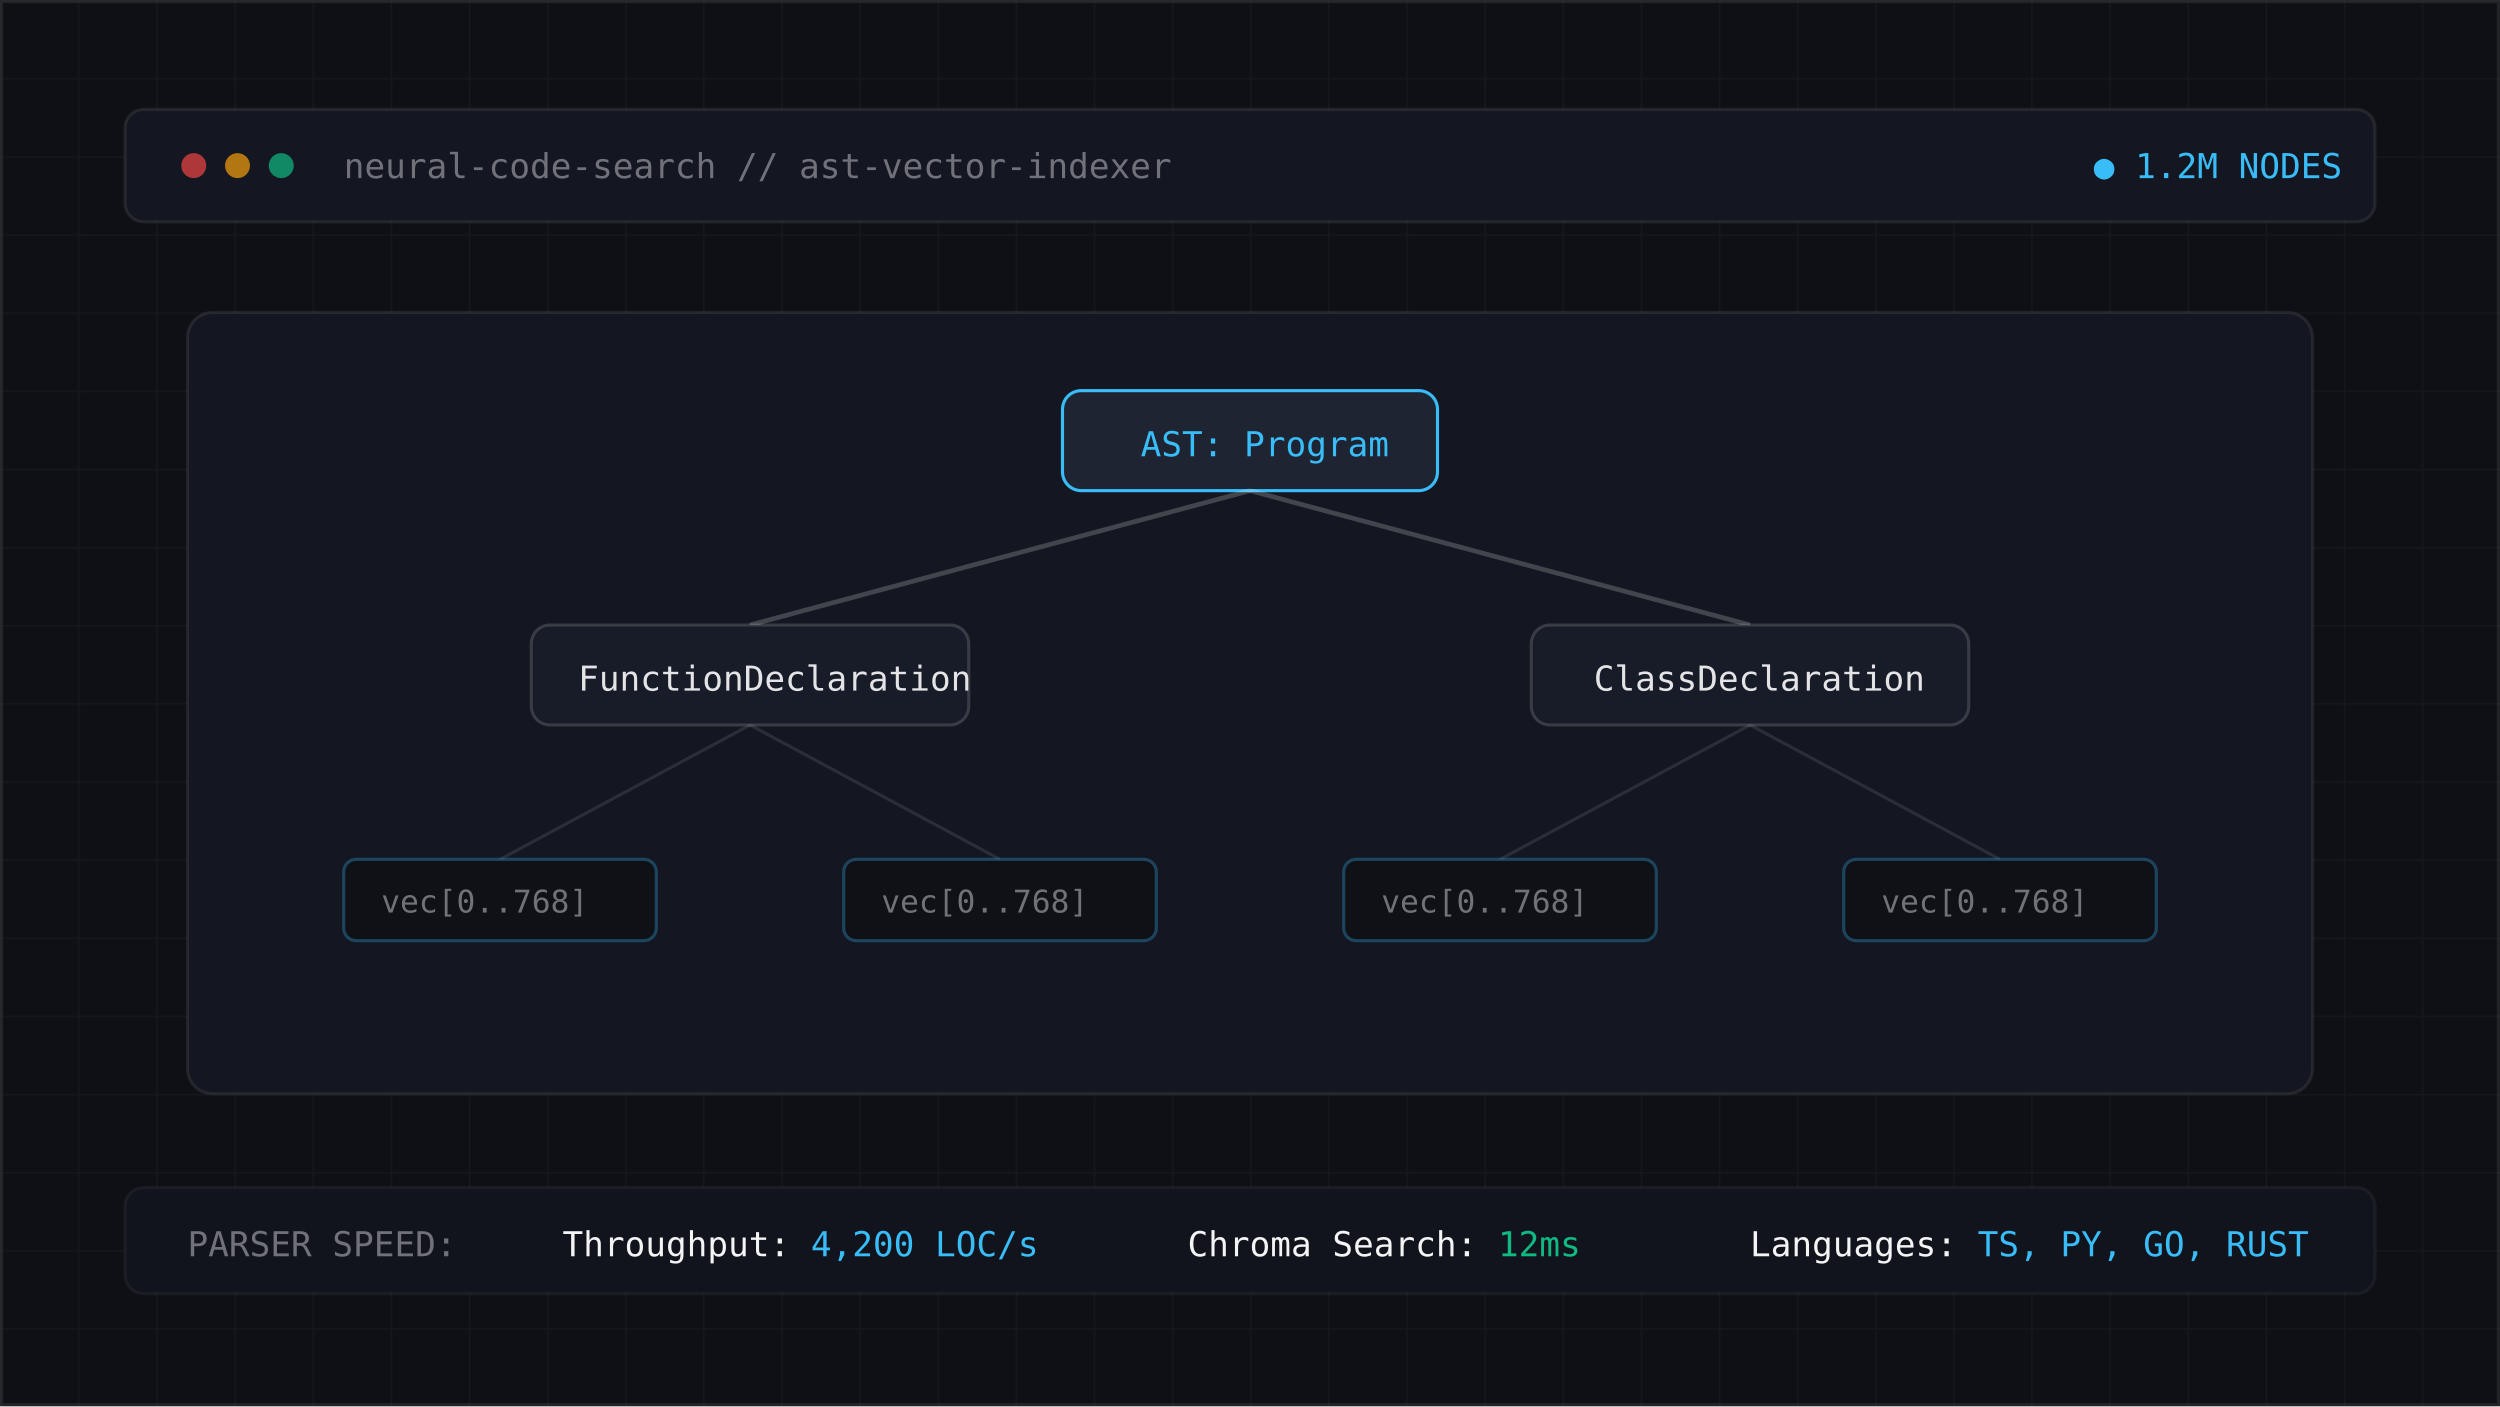
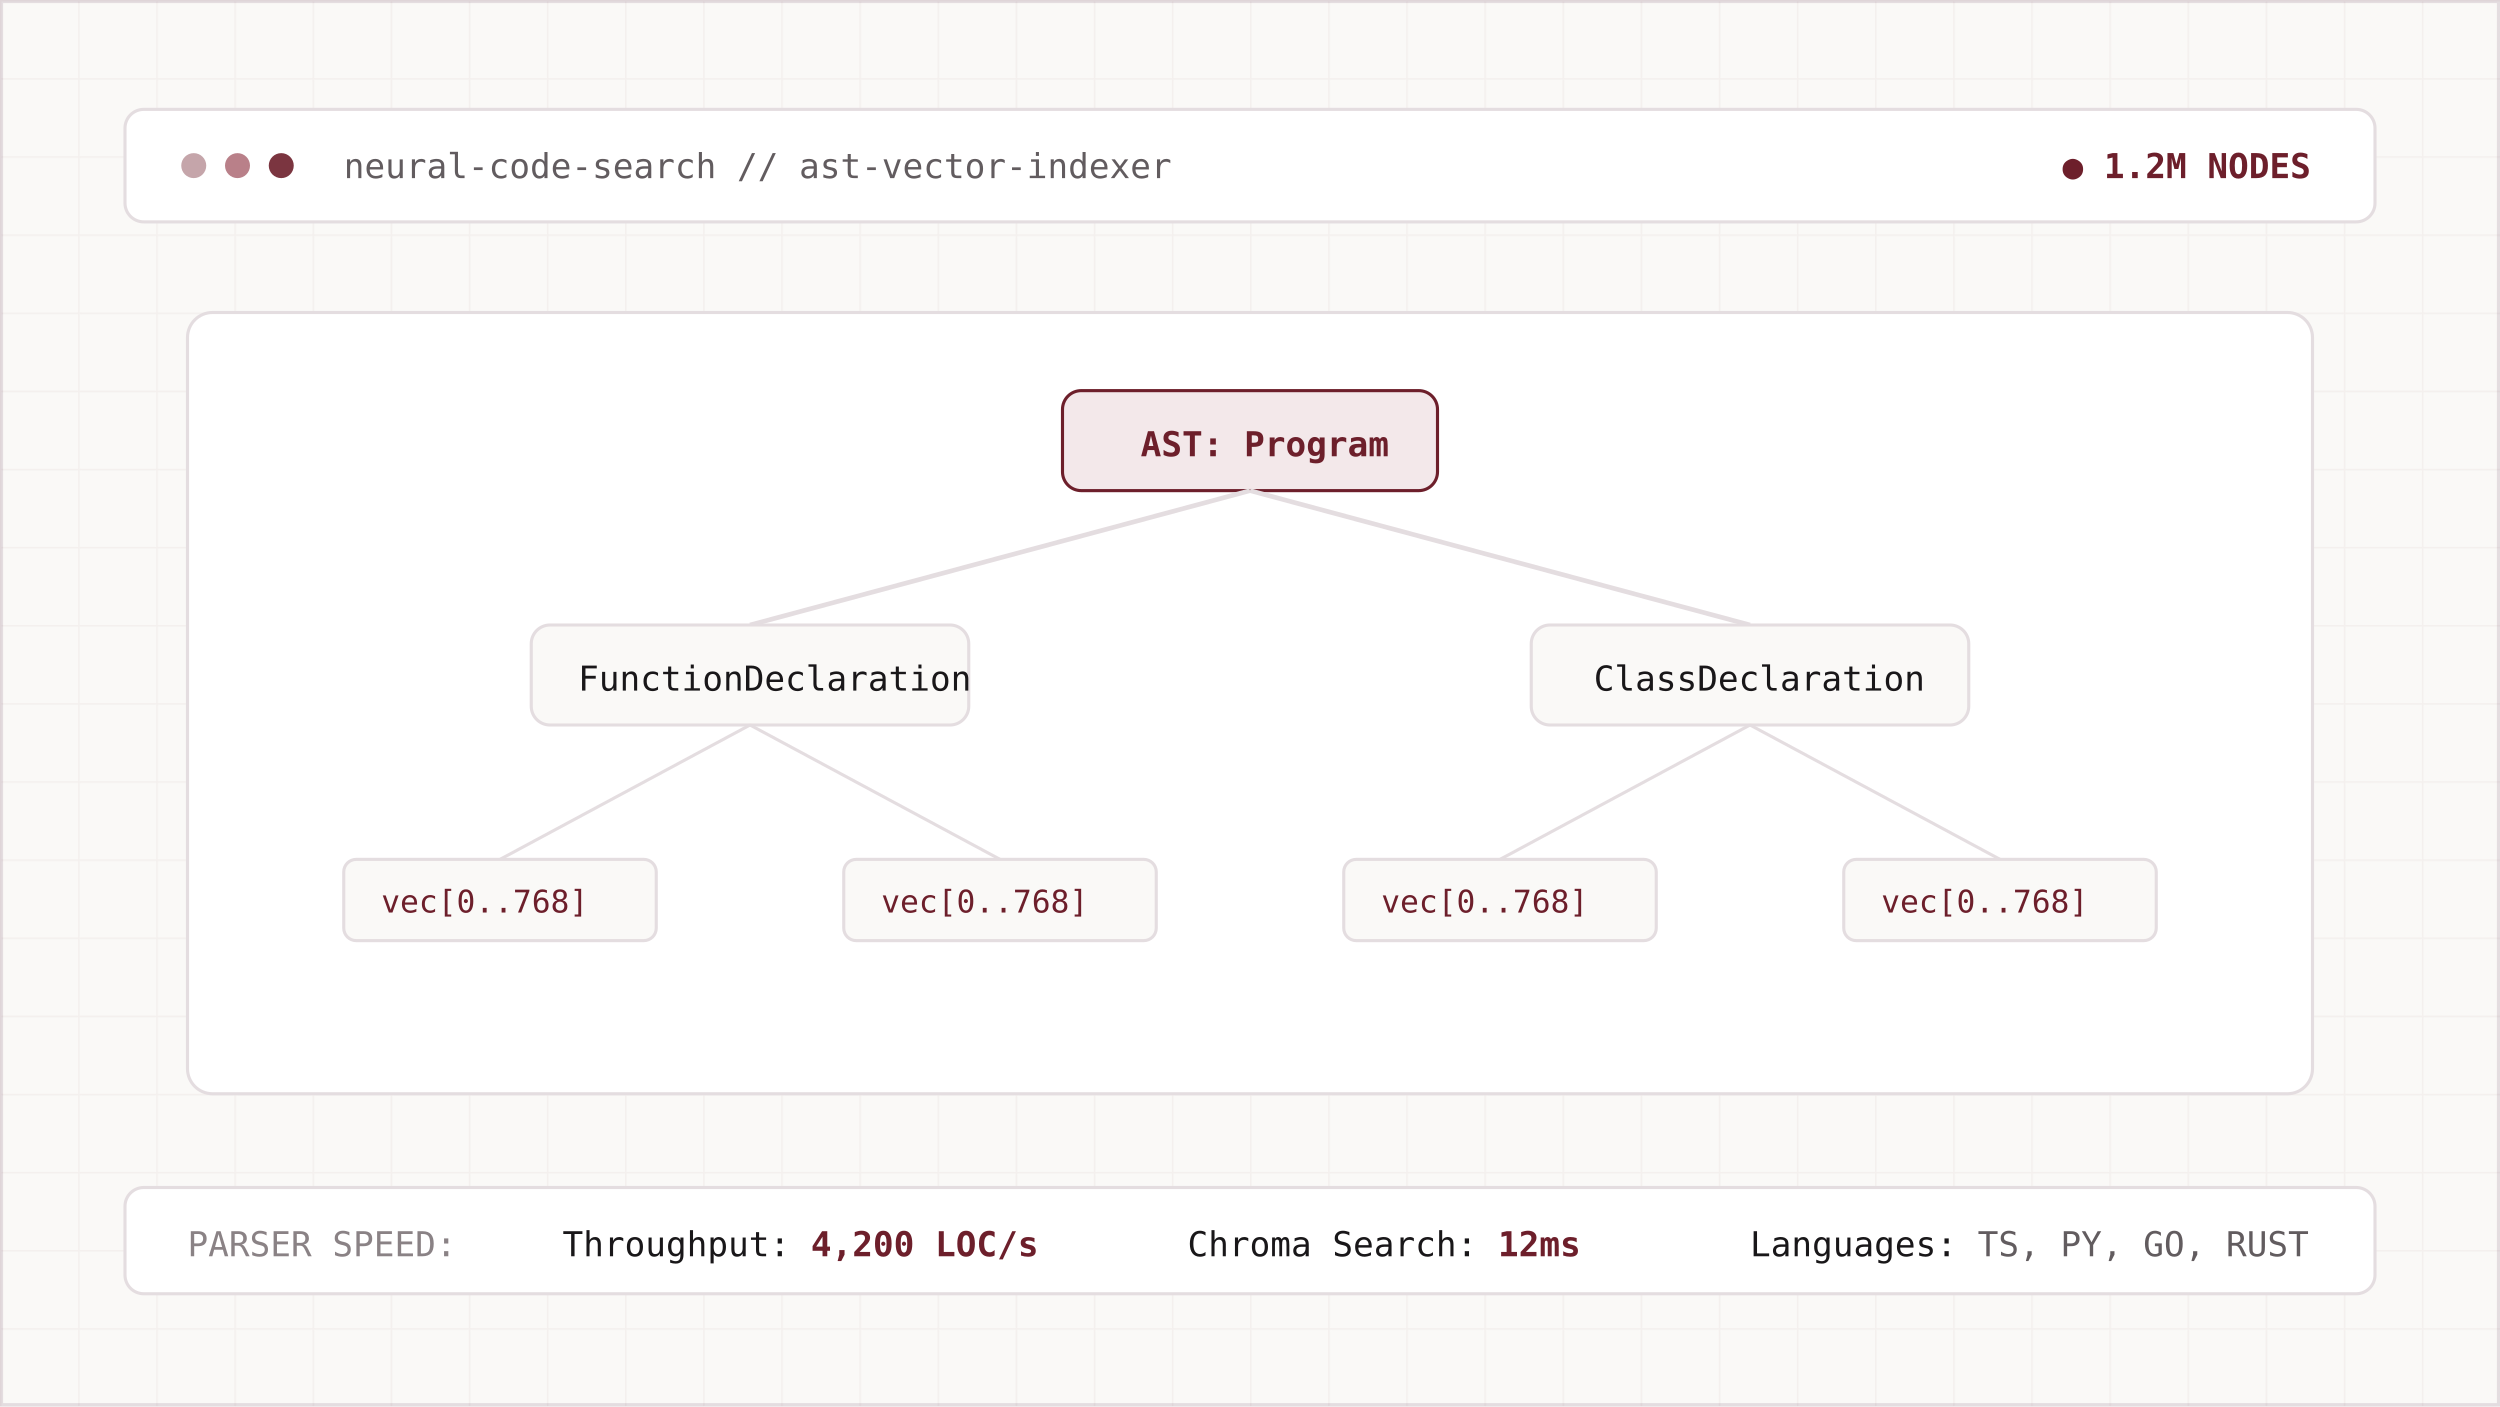
<svg xmlns="http://www.w3.org/2000/svg" width="800" height="450" viewBox="0 0 800 450" fill="none">
-   <rect width="800" height="450" fill="#0E1015" />
-   <rect x="0.5" y="0.5" width="799" height="449" stroke="rgba(255,255,255,0.08)" />
+   <rect width="800" height="450" fill="#FAF9F7" />
+   <rect x="0.5" y="0.5" width="799" height="449" stroke="#E4DDE0" />
  <defs>
-     <pattern id="grid-search" width="25" height="25" patternUnits="userSpaceOnUse">
-       <path d="M 25 0 L 0 0 0 25" fill="none" stroke="rgba(255, 255, 255, 0.03)" stroke-width="1" />
+     <pattern id="grid-search-burgundy" width="25" height="25" patternUnits="userSpaceOnUse">
+       <path d="M 25 0 L 0 0 0 25" fill="none" stroke="rgba(109, 31, 43, 0.04)" stroke-width="1" />
    </pattern>
  </defs>
-   <rect width="800" height="450" fill="url(#grid-search)" />
-   <rect x="40" y="35" width="720" height="36" rx="6" fill="#141721" stroke="rgba(255,255,255,0.08)" />
-   <circle cx="62" cy="53" r="4" fill="#EF4444" opacity="0.7" />
-   <circle cx="76" cy="53" r="4" fill="#F59E0B" opacity="0.7" />
-   <circle cx="90" cy="53" r="4" fill="#10B981" opacity="0.7" />
-   <text x="110" y="57" fill="#71717A" font-family="monospace" font-size="11">neural-code-search // ast-vector-indexer</text>
-   <text x="670" y="57" fill="#38BDF8" font-family="monospace" font-size="11">● 1.2M NODES</text>
-   <rect x="60" y="100" width="680" height="250" rx="8" fill="#141721" stroke="rgba(255,255,255,0.08)" />
-   <rect x="340" y="125" width="120" height="32" rx="6" fill="#1F2433" stroke="#38BDF8" />
-   <text x="365" y="146" fill="#38BDF8" font-family="monospace" font-size="11">AST: Program</text>
-   <line x1="400" y1="157" x2="240" y2="200" stroke="rgba(255,255,255,0.2)" stroke-width="1.5" />
-   <line x1="400" y1="157" x2="560" y2="200" stroke="rgba(255,255,255,0.2)" stroke-width="1.5" />
-   <rect x="170" y="200" width="140" height="32" rx="6" fill="#181C28" stroke="rgba(255,255,255,0.15)" />
-   <text x="185" y="221" fill="#E4E4E7" font-family="monospace" font-size="11">FunctionDeclaration</text>
-   <rect x="490" y="200" width="140" height="32" rx="6" fill="#181C28" stroke="rgba(255,255,255,0.15)" />
-   <text x="510" y="221" fill="#E4E4E7" font-family="monospace" font-size="11">ClassDeclaration</text>
-   <line x1="240" y1="232" x2="160" y2="275" stroke="rgba(255,255,255,0.1)" stroke-width="1" />
-   <line x1="240" y1="232" x2="320" y2="275" stroke="rgba(255,255,255,0.1)" stroke-width="1" />
-   <line x1="560" y1="232" x2="480" y2="275" stroke="rgba(255,255,255,0.1)" stroke-width="1" />
-   <line x1="560" y1="232" x2="640" y2="275" stroke="rgba(255,255,255,0.1)" stroke-width="1" />
-   <rect x="110" y="275" width="100" height="26" rx="4" fill="#0F1117" stroke="rgba(56, 189, 248, 0.3)" />
-   <text x="122" y="292" fill="#71717A" font-family="monospace" font-size="10">vec[0..768]</text>
-   <rect x="270" y="275" width="100" height="26" rx="4" fill="#0F1117" stroke="rgba(56, 189, 248, 0.3)" />
-   <text x="282" y="292" fill="#71717A" font-family="monospace" font-size="10">vec[0..768]</text>
-   <rect x="430" y="275" width="100" height="26" rx="4" fill="#0F1117" stroke="rgba(56, 189, 248, 0.3)" />
-   <text x="442" y="292" fill="#71717A" font-family="monospace" font-size="10">vec[0..768]</text>
-   <rect x="590" y="275" width="100" height="26" rx="4" fill="#0F1117" stroke="rgba(56, 189, 248, 0.3)" />
-   <text x="602" y="292" fill="#71717A" font-family="monospace" font-size="10">vec[0..768]</text>
-   <rect x="40" y="380" width="720" height="34" rx="6" fill="#12141D" stroke="rgba(255,255,255,0.05)" />
-   <text x="60" y="402" fill="#71717A" font-family="monospace" font-size="11">PARSER SPEED:</text>
-   <text x="180" y="402" fill="#F4F4F5" font-family="monospace" font-size="11">Throughput: <tspan fill="#38BDF8">4,200 LOC/s</tspan>
+   <rect width="800" height="450" fill="url(#grid-search-burgundy)" />
+   <rect x="40" y="35" width="720" height="36" rx="6" fill="#FFFFFF" stroke="#E4DDE0" />
+   <circle cx="62" cy="53" r="4" fill="#6D1F2B" opacity="0.4" />
+   <circle cx="76" cy="53" r="4" fill="#8A2C3B" opacity="0.6" />
+   <circle cx="90" cy="53" r="4" fill="#6D1F2B" opacity="0.9" />
+   <text x="110" y="57" fill="#625C5F" font-family="monospace" font-size="11">neural-code-search // ast-vector-indexer</text>
+   <text x="660" y="57" fill="#6D1F2B" font-family="monospace" font-size="11" font-weight="700">● 1.2M NODES</text>
+   <rect x="60" y="100" width="680" height="250" rx="8" fill="#FFFFFF" stroke="#E4DDE0" />
+   <rect x="340" y="125" width="120" height="32" rx="6" fill="#F3E8EA" stroke="#6D1F2B" />
+   <text x="365" y="146" fill="#6D1F2B" font-family="monospace" font-size="11" font-weight="700">AST: Program</text>
+   <line x1="400" y1="157" x2="240" y2="200" stroke="#E4DDE0" stroke-width="1.5" />
+   <line x1="400" y1="157" x2="560" y2="200" stroke="#E4DDE0" stroke-width="1.5" />
+   <rect x="170" y="200" width="140" height="32" rx="6" fill="#FAF9F7" stroke="#E4DDE0" />
+   <text x="185" y="221" fill="#191719" font-family="monospace" font-size="11">FunctionDeclaration</text>
+   <rect x="490" y="200" width="140" height="32" rx="6" fill="#FAF9F7" stroke="#E4DDE0" />
+   <text x="510" y="221" fill="#191719" font-family="monospace" font-size="11">ClassDeclaration</text>
+   <line x1="240" y1="232" x2="160" y2="275" stroke="#E4DDE0" stroke-width="1" />
+   <line x1="240" y1="232" x2="320" y2="275" stroke="#E4DDE0" stroke-width="1" />
+   <line x1="560" y1="232" x2="480" y2="275" stroke="#E4DDE0" stroke-width="1" />
+   <line x1="560" y1="232" x2="640" y2="275" stroke="#E4DDE0" stroke-width="1" />
+   <rect x="110" y="275" width="100" height="26" rx="4" fill="#FAF9F7" stroke="#E4DDE0" />
+   <text x="122" y="292" fill="#6D1F2B" font-family="monospace" font-size="10">vec[0..768]</text>
+   <rect x="270" y="275" width="100" height="26" rx="4" fill="#FAF9F7" stroke="#E4DDE0" />
+   <text x="282" y="292" fill="#6D1F2B" font-family="monospace" font-size="10">vec[0..768]</text>
+   <rect x="430" y="275" width="100" height="26" rx="4" fill="#FAF9F7" stroke="#E4DDE0" />
+   <text x="442" y="292" fill="#6D1F2B" font-family="monospace" font-size="10">vec[0..768]</text>
+   <rect x="590" y="275" width="100" height="26" rx="4" fill="#FAF9F7" stroke="#E4DDE0" />
+   <text x="602" y="292" fill="#6D1F2B" font-family="monospace" font-size="10">vec[0..768]</text>
+   <rect x="40" y="380" width="720" height="34" rx="6" fill="#FFFFFF" stroke="#E4DDE0" />
+   <text x="60" y="402" fill="#8A8285" font-family="monospace" font-size="11">PARSER SPEED:</text>
+   <text x="180" y="402" fill="#191719" font-family="monospace" font-size="11">Throughput: <tspan fill="#6D1F2B" font-weight="700">4,200 LOC/s</tspan>
  </text>
-   <text x="380" y="402" fill="#F4F4F5" font-family="monospace" font-size="11">Chroma Search: <tspan fill="#10B981">12ms</tspan>
+   <text x="380" y="402" fill="#191719" font-family="monospace" font-size="11">Chroma Search: <tspan fill="#6D1F2B" font-weight="700">12ms</tspan>
  </text>
-   <text x="560" y="402" fill="#F4F4F5" font-family="monospace" font-size="11">Languages: <tspan fill="#38BDF8">TS, PY, GO, RUST</tspan>
+   <text x="560" y="402" fill="#191719" font-family="monospace" font-size="11">Languages: <tspan fill="#625C5F">TS, PY, GO, RUST</tspan>
  </text>
</svg>
